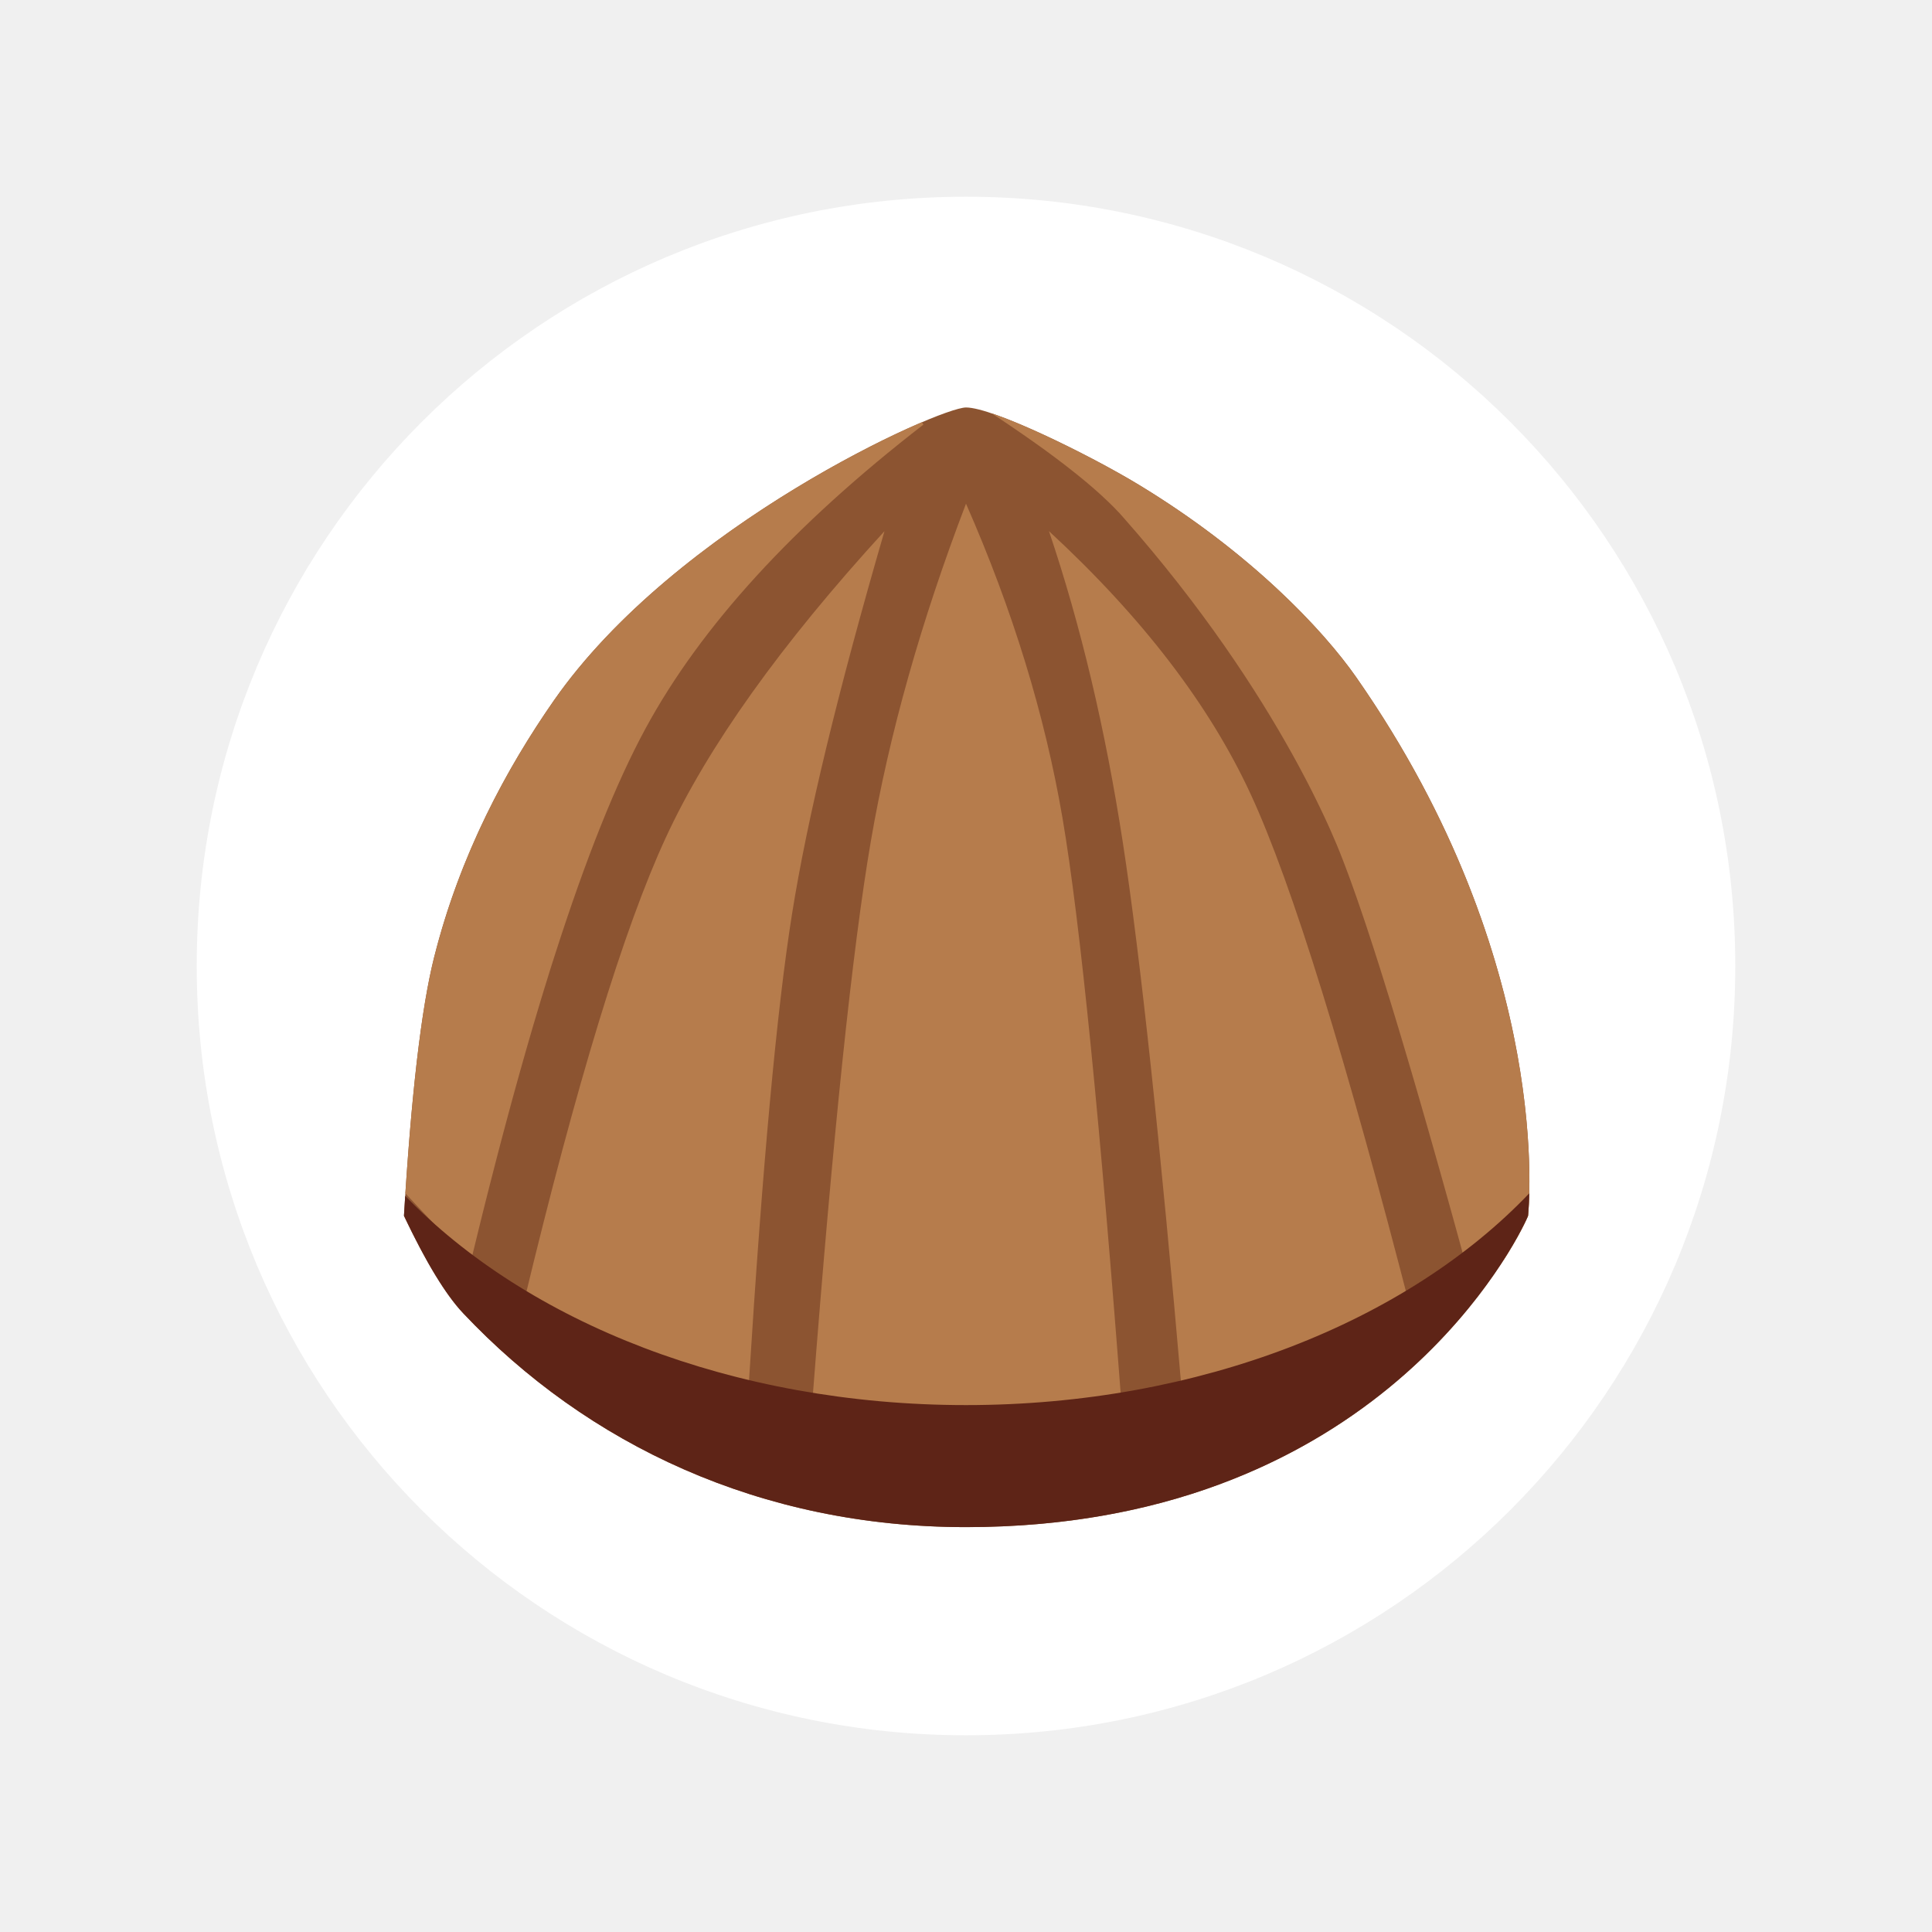
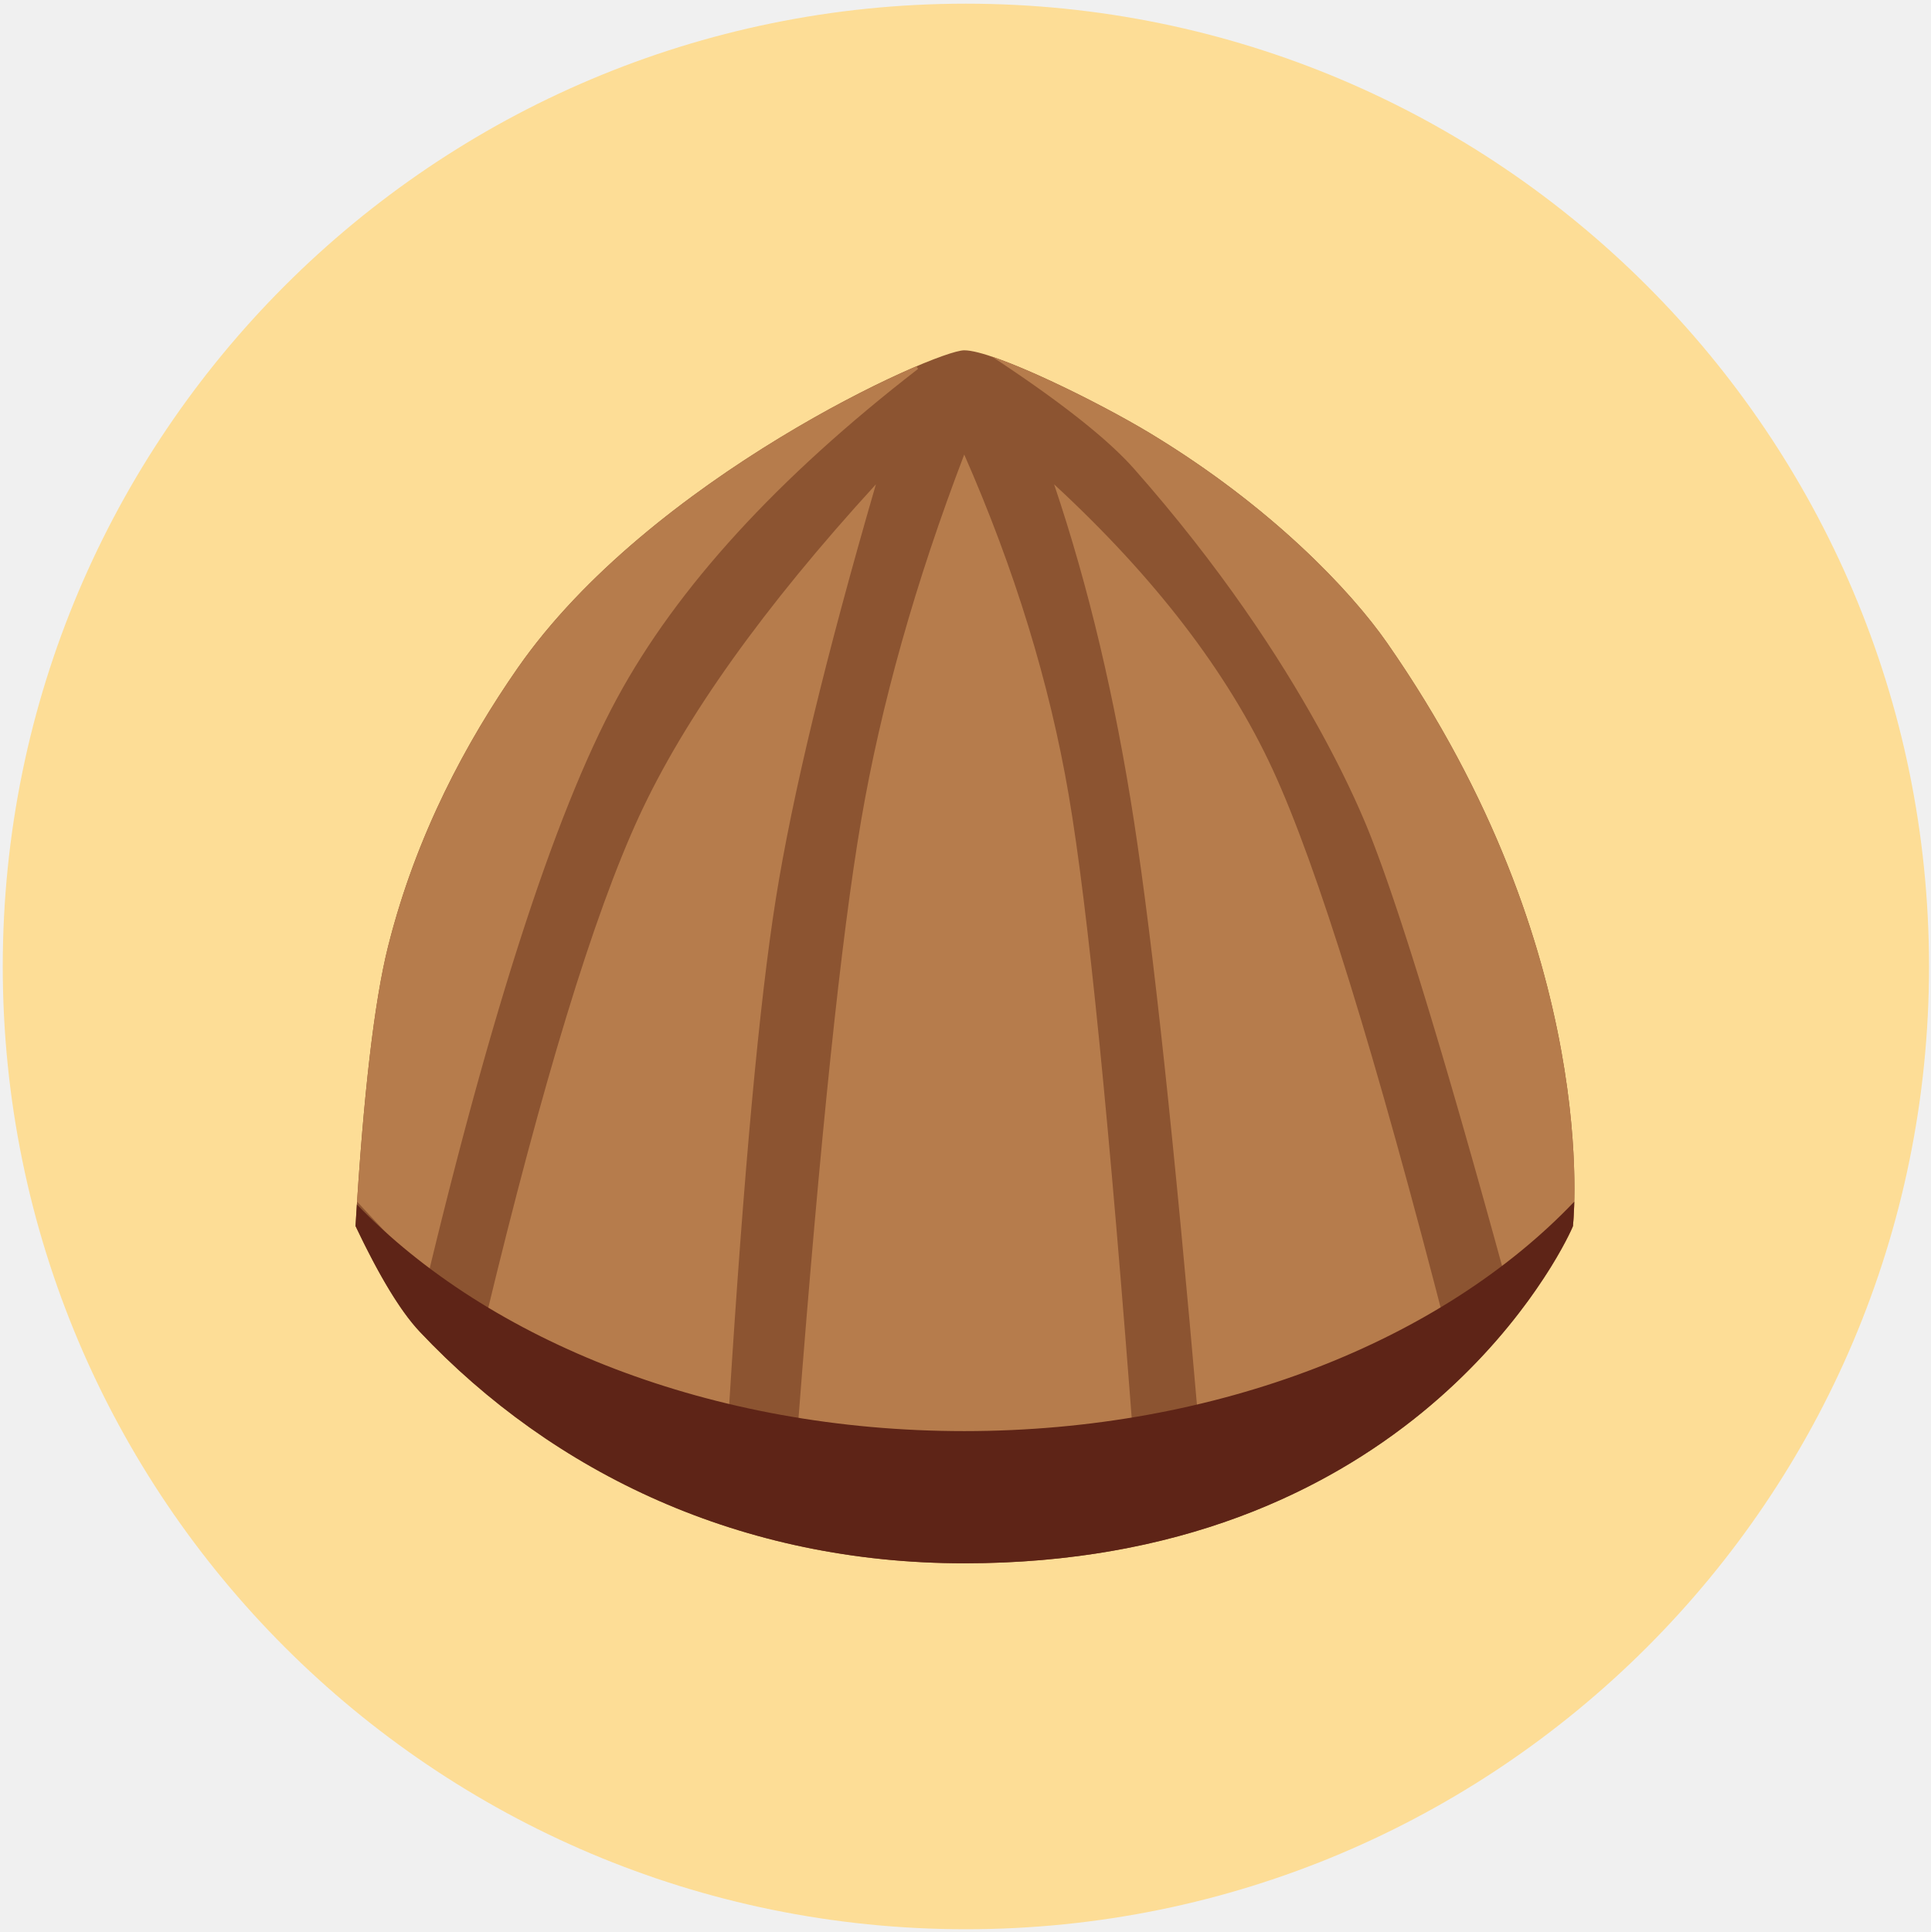
- <svg xmlns="http://www.w3.org/2000/svg" version="1.2" baseProfile="tiny-ps" viewBox="0 0 550 550" width="550" height="550">
-   <style>
- 		tspan { white-space:pre }
- 		.shp0 { fill: #ffffff } 
- 		.shp1 { fill: none } 
- 		.shp2 { fill: #8c5431 } 
- 		.shp3 { fill: #b67c4c } 
- 		.shp4 { fill: #5e2417 } 
- 	</style>
-   <g id="Layer">
-     <path id="Layer 1" class="shp0" d="M275 494C153.89 494 56 396.11 56 275C56 153.89 153.89 56 275 56C396.11 56 494 153.89 494 275C494 396.11 396.11 494 275 494Z" />
-     <path id="Layer" class="shp1" d="M0 0L550 0L550 550L0 550L0 0Z" />
-     <path id="Layer" class="shp1" d="M0 0L561 0L561 558L0 558L0 0Z" />
-     <path id="Layer" fill-rule="evenodd" class="shp2" d="M115 346.11C117.07 311.6 119.93 287.09 123.57 272.59C130.96 243.16 144.26 218.71 157.6 199.53C192.41 149.47 267.37 116 275 116C282.64 116 309.97 129.38 324.24 138.03C355.69 157.1 376.53 179.09 386.17 192.91C443.04 274.49 435 345.65 435 346.11C435 346.56 396.7 434.74 275 434.74C216.56 434.74 167.14 411.25 131.87 373.86C126.9 368.6 121.28 359.35 115 346.11L115 346.11Z" />
-     <path id="Layer" fill-rule="evenodd" class="shp3" d="M356.16 161.02L357.53 162.19L358.87 163.37C359.25 163.7 359.63 164.04 360.01 164.37C360.39 164.71 360.76 165.05 361.14 165.39C361.52 165.73 361.89 166.07 362.26 166.41C362.64 166.75 363.01 167.09 363.38 167.44L364.61 168.59L365.21 169.16L366.4 170.3L367.56 171.43L368.7 172.55C369.08 172.93 369.45 173.3 369.81 173.67L370.9 174.78L371.95 175.87C372.3 176.23 372.64 176.6 372.98 176.96L373.99 178.03C374.48 178.57 374.97 179.1 375.45 179.62L376.39 180.67L377.3 181.7L378.18 182.72L379.04 183.72L379.88 184.72L380.68 185.69L381.07 186.18L381.84 187.13L382.58 188.07L383.29 188.99L383.98 189.89L384.64 190.78L384.95 191.21L385.57 192.07L386.16 192.91C432.23 258.99 435.71 318.23 435.37 338.6L435.34 340.04C435.33 340.5 435.31 340.93 435.3 341.33L435.25 342.48L435.22 342.99L435.17 343.91L435.1 344.99L435 346.12L434.96 346.24L434.74 346.74L434.34 347.61L433.94 348.44L433.32 349.65L432.7 350.84L432.13 351.89L431.65 352.74L431.14 353.64L430.59 354.58L430 355.57L429.58 356.26L429.15 356.96L428.47 358.06L427.99 358.81L416.85 358.35L414.53 349.91L413.17 344.99L411.82 340.16L410.06 333.88L408.34 327.79L406.24 320.42L404.2 313.33L402.22 306.52L400.67 301.28L399.54 297.46L398.43 293.75L397.34 290.13L396.27 286.62L395.57 284.34L394.87 282.1L393.85 278.82L392.53 274.61L391.55 271.56L390.92 269.59L389.98 266.72L389.37 264.86L388.77 263.04L387.88 260.41L387.01 257.87L386.17 255.43L385.34 253.1L384.81 251.6L384.28 250.14L383.76 248.73L383.25 247.37L382.75 246.05L382.26 244.77L381.78 243.54L381.39 242.55L380.87 241.28L380.49 240.35L380.07 239.37L379.39 237.8L378.9 236.67L378.38 235.49L377.82 234.26L377.53 233.63L376.92 232.31L376.27 230.95L375.59 229.53L375.24 228.81L374.51 227.32L373.75 225.78C373.62 225.52 373.48 225.25 373.35 224.99L372.53 223.38L371.67 221.72L371.22 220.87L370.31 219.15L369.84 218.27L368.87 216.48L367.86 214.65C357.9 196.72 342.45 172.95 319.66 147.16C319.55 147.04 319.44 146.92 319.34 146.8C319.23 146.68 319.12 146.56 319.01 146.44C318.9 146.32 318.8 146.2 318.69 146.08C318.58 145.97 318.47 145.85 318.36 145.73L317.66 145C317.43 144.76 317.19 144.51 316.94 144.26L316.19 143.52C316.12 143.45 316.06 143.39 315.99 143.32C315.93 143.26 315.86 143.2 315.8 143.13C315.73 143.07 315.67 143.01 315.6 142.94C315.54 142.88 315.47 142.82 315.41 142.76L314.59 141.99L313.75 141.2C313.68 141.14 313.61 141.07 313.53 141C313.46 140.94 313.39 140.87 313.32 140.8C313.24 140.74 313.17 140.67 313.1 140.61C313.03 140.54 312.95 140.48 312.88 140.41L311.98 139.61L311.05 138.79L310.09 137.97L309.6 137.55L308.59 136.71L307.56 135.86L306.5 135L305.4 134.13L304.28 133.25L303.13 132.35L301.95 131.45L300.74 130.53L299.5 129.61L298.23 128.67L296.93 127.72L295.6 126.77L294.24 125.8L292.85 124.82L291.43 123.83L289.98 122.83L288.5 121.82L287 120.8L284.68 119.24L283.1 118.19L282.3 117.67C285 118.58 288.15 119.81 291.52 121.26L293.09 121.95L293.89 122.3L295.5 123.02C296.58 123.51 297.67 124.02 298.78 124.54L300.44 125.33L302.1 126.13L303.77 126.95L305.44 127.78L307.1 128.61L308.75 129.46L310.38 130.3L312 131.15C312.53 131.43 313.06 131.72 313.59 132L315.14 132.84L315.91 133.26L317.42 134.09L318.15 134.5L319.6 135.31L320.99 136.11C321.22 136.24 321.44 136.37 321.67 136.51L322.98 137.28C323.41 137.53 323.83 137.78 324.24 138.03C336.5 145.47 347.15 153.35 356.16 161.02ZM262.45 120.2L262.87 120.89C225.87 149.51 199.49 178.37 183.74 207.44C175.39 222.85 166.83 244.23 158.06 271.56L157.06 274.68L156.56 276.26L155.57 279.46L155.07 281.07L154.07 284.35L153.07 287.67C152.9 288.23 152.73 288.79 152.57 289.35L151.56 292.75C151.23 293.89 150.89 295.04 150.56 296.2L149.55 299.71L149.05 301.48L148.04 305.05L147.03 308.68C146.69 309.9 146.35 311.13 146.01 312.36L145 316.09C144.83 316.72 144.66 317.35 144.49 317.98L143.47 321.79L142.45 325.65L141.43 329.56C141.09 330.87 140.75 332.19 140.41 333.52L139.38 337.53L138.35 341.59L137.32 345.7L136.29 349.87L135.78 351.97L134.74 356.21L134.23 358.35L134.17 358.33L134.05 358.28C134.03 358.28 134.02 358.27 134.01 358.27C134 358.26 133.99 358.25 133.97 358.25C133.96 358.24 133.95 358.24 133.94 358.23C133.93 358.22 133.91 358.22 133.9 358.21L133.74 358.12C133.73 358.11 133.73 358.11 133.72 358.1C133.71 358.1 133.7 358.09 133.7 358.09C133.69 358.09 133.68 358.08 133.67 358.08C133.67 358.07 133.66 358.07 133.65 358.06L133.46 357.93L133.25 357.78L133.02 357.61L132.64 357.3L132.37 357.07L131.92 356.68L131.25 356.08L130.7 355.57L130.1 355.01L129.02 353.96L128.31 353.26L127.03 351.98L126.21 351.14L124.74 349.63L123.16 347.98L121.81 346.55L120.01 344.64L117.89 342.38L116.04 340.39C115.83 340.16 115.62 339.93 115.4 339.69L115.74 334.69L116.02 330.8L116.31 327.01L116.6 323.32L116.83 320.62L116.98 318.85L117.21 316.24L117.53 312.85L117.78 310.38L118.02 307.95L118.28 305.59L118.53 303.28L118.79 301.03L118.97 299.55L119.33 296.69L119.61 294.6L119.79 293.24L120.07 291.25L120.26 289.95L120.55 288.05L120.85 286.21L121.04 285.01L121.24 283.84L121.45 282.69L121.65 281.57L121.86 280.47L122.06 279.4L122.38 277.84L122.59 276.83L122.81 275.84L123.02 274.88L123.24 273.94L123.46 273.03L123.57 272.59C129.55 248.8 139.38 228.27 149.97 211.14L151.05 209.41C151.23 209.13 151.42 208.84 151.6 208.56L152.68 206.86L153.77 205.19C154.32 204.36 154.87 203.54 155.41 202.73L156.51 201.12C156.87 200.58 157.24 200.05 157.6 199.53C180.48 166.63 220.7 140.9 247.75 127.12L249.68 126.14L251.56 125.21C252.27 124.86 252.99 124.52 253.7 124.17C254.41 123.83 255.13 123.49 255.84 123.16C256.56 122.82 257.28 122.49 258 122.16C258.72 121.84 259.44 121.51 260.17 121.19L261.71 120.52C261.96 120.41 262.21 120.3 262.45 120.2L262.45 120.2Z" />
-     <path id="Layer" fill-rule="evenodd" class="shp3" d="M149.16 370.62C164.13 308.38 177.58 264.34 189.52 238.49C201.46 212.63 222.22 183.54 251.79 151.21C238.56 196.72 229.79 233.05 225.47 260.21C221.14 287.36 217.05 331.88 213.18 393.76C197.41 390.87 185.8 388.04 178.33 385.25C170.87 382.47 161.15 377.59 149.16 370.62L149.16 370.62ZM231.35 397.74C237.14 322.83 242.66 270.1 247.9 239.54C253.14 208.99 262.18 176.94 275 143.39C288.29 173.63 297.44 203.46 302.47 232.87C307.49 262.28 313.22 319.61 319.66 404.86C291.09 405.95 270.01 405.95 256.4 404.86C242.79 403.76 234.44 401.39 231.35 397.74L231.35 397.74ZM336.57 397.62C336.57 397.62 336.57 397.62 336.57 397.62C336.57 397.62 336.57 397.62 336.57 397.62L336.57 397.62ZM319.66 239.94C314.67 207.54 307.66 177.97 298.62 151.21C325.14 175.7 344.29 200.66 356.05 226.1C367.82 251.54 383.19 301.19 402.17 375.07C390.97 382.6 381.38 387.74 373.41 390.48C365.43 393.22 353.15 395.6 336.57 397.62C330.28 324.89 324.64 272.33 319.66 239.94Z" />
-     <path id="Layer" fill-rule="evenodd" class="shp4" d="M435 346.11L434.99 346.15L434.9 346.38L434.71 346.81L434.42 347.43C429.23 358.47 388.18 434.74 275 434.74C216.57 434.74 167.14 411.25 131.87 373.86C130.51 372.43 129.11 370.69 127.66 368.67L127.07 367.84L126.49 366.98C126.38 366.83 126.28 366.68 126.18 366.53C126.08 366.38 125.98 366.23 125.88 366.08C125.78 365.92 125.69 365.77 125.59 365.62C125.49 365.47 125.39 365.32 125.29 365.17L124.69 364.21L124.08 363.23L123.77 362.72L123.15 361.69L122.53 360.63L121.9 359.53L121.27 358.4L120.95 357.82L120.31 356.65C120.29 356.6 120.26 356.55 120.23 356.5C120.21 356.45 120.18 356.4 120.15 356.35C120.13 356.3 120.1 356.25 120.07 356.2C120.04 356.15 120.02 356.1 119.99 356.05L119.34 354.83L119.02 354.2L118.36 352.93L117.7 351.63L117.03 350.3L116.7 349.62L116.02 348.24L115.34 346.83L115 346.11C115.11 344.19 115.23 342.3 115.35 340.44C150.08 376.39 208.63 400 275 400C341.82 400 400.71 376.07 435.35 339.71L435.31 341.07L435.26 342.28L435.18 343.79L435.11 344.77L435 346.11L435 346.11Z" />
+ <svg xmlns="http://www.w3.org/2000/svg" width="2099" height="2100" overflow="hidden">
+   <defs>
+     <clipPath id="clip0">
+       <rect x="1150" y="187" width="2099" height="2100" />
+     </clipPath>
+     <clipPath id="clip1">
+       <rect x="1454" y="447" width="1492" height="1527" />
+     </clipPath>
+     <clipPath id="clip2">
+       <rect x="1454" y="447" width="1492" height="1527" />
+     </clipPath>
+   </defs>
+   <g clip-path="url(#clip0)" transform="translate(-1150 -187)">
+     <path d="M1153 1237.5C1153 659.534 1621.76 191 2200 191 2778.24 191 3247 659.534 3247 1237.5 3247 1815.47 2778.24 2284 2200 2284 1621.76 2284 1153 1815.47 1153 1237.5Z" fill="#FDDD96" fill-rule="evenodd" fill-opacity="1" />
+     <g clip-path="url(#clip1)">
+       <g clip-path="url(#clip2)">
+         <path d="M475.605 1431.41C484.178 1288.67 495.994 1187.32 511.06 1127.33 541.619 1005.63 596.628 904.526 651.798 825.179 795.741 618.171 1105.76 479.741 1137.32 479.741 1168.9 479.741 1281.94 535.076 1340.94 570.854 1471.01 649.718 1557.21 740.649 1597.07 797.821 1832.27 1135.22 1799.03 1429.49 1799.03 1431.4 1799.03 1433.26 1640.63 1797.94 1137.32 1797.94 895.647 1797.94 691.224 1700.82 545.354 1546.18 524.824 1524.41 501.573 1486.15 475.601 1431.4Z" fill="#8C5431" fill-rule="evenodd" fill-opacity="1" transform="matrix(1 0 0 1.00021 1060.88 87.9197)" />
+         <path d="M1340.94 570.854C1391.67 601.611 1435.72 634.205 1472.95 665.913L1478.63 670.785 1484.19 675.636C1490.48 681.162 1496.69 686.773 1502.83 692.469L1507.91 697.225 1510.41 699.594 1515.33 704.309 1520.13 708.982 1524.84 713.631C1526.39 715.174 1527.92 716.712 1529.43 718.242L1533.91 722.816 1538.28 727.349C1539.72 728.85 1541.15 730.347 1542.55 731.836L1546.7 736.282C1548.76 738.495 1550.77 740.687 1552.73 742.858L1556.62 747.184 1560.39 751.456 1564.05 755.674 1567.61 759.831 1571.05 763.933 1574.38 767.974 1576.01 769.967 1579.17 773.913 1582.23 777.788 1585.17 781.593 1588.01 785.331 1590.74 788.996 1592.05 790.799 1594.61 794.351 1597.06 797.821C1787.58 1071.12 1801.97 1316.11 1800.57 1400.36L1800.43 1406.3C1800.38 1408.18 1800.32 1409.97 1800.26 1411.65L1800.05 1416.38 1799.95 1418.51 1799.73 1422.31 1799.42 1426.79 1799.03 1431.44 1798.85 1431.93 1797.95 1434.02 1796.29 1437.61 1794.63 1441.04 1792.09 1446.06 1789.52 1450.95 1787.15 1455.31 1785.19 1458.82 1783.06 1462.54 1780.79 1466.45 1778.35 1470.55 1776.63 1473.38 1774.83 1476.29 1772.01 1480.81 1770.03 1483.91 1723.97 1482.01 1714.37 1447.13 1708.72 1426.76 1703.17 1406.8 1695.89 1380.85 1688.77 1355.63 1680.09 1325.16 1671.65 1295.84 1663.45 1267.69 1657.07 1245.99 1652.38 1230.22 1647.78 1214.85 1643.27 1199.91 1638.84 1185.38 1635.94 1175.93 1633.08 1166.66 1628.86 1153.11 1623.37 1135.68 1619.35 1123.11 1616.72 1114.95 1612.85 1103.07 1610.32 1095.38 1607.82 1087.87 1604.15 1076.96 1600.57 1066.47 1597.08 1056.4 1593.67 1046.74 1591.45 1040.54 1589.26 1034.52 1587.12 1028.68 1585.01 1023.03 1582.94 1017.57 1580.92 1012.29 1578.93 1007.2 1577.29 1003.09 1575.16 997.84 1573.58 994.027 1571.87 989.974 1569.06 983.448 1567.02 978.803 1564.85 973.932 1562.54 968.832 1561.33 966.202 1558.81 960.772 1556.15 955.131 1553.35 949.275 1551.89 946.272 1548.87 940.106 1545.7 933.737C1545.16 932.661 1544.61 931.578 1544.05 930.482L1540.66 923.823 1537.11 916.966 1535.27 913.468 1531.49 906.334 1529.54 902.698 1525.53 895.295 1521.34 887.711C1480.16 813.574 1416.26 715.256 1322 608.592 1320.24 606.602 1318.45 604.639 1316.63 602.703L1313.76 599.692C1312.78 598.679 1311.78 597.662 1310.77 596.632L1307.65 593.534C1306.58 592.48 1305.5 591.433 1304.42 590.391L1301.06 587.207 1297.58 583.969C1296.38 582.871 1295.18 581.779 1293.98 580.693L1290.25 577.372 1286.4 574.01 1282.43 570.598 1280.4 568.877 1276.25 565.403 1271.97 561.884 1267.57 558.319 1263.05 554.713 1258.41 551.061 1253.65 547.363 1248.76 543.625 1243.75 539.841 1238.62 536.011 1233.37 532.14 1227.99 528.224 1222.49 524.261 1216.87 520.258 1211.13 516.205 1205.26 512.111 1199.27 507.975 1193.16 503.798 1186.93 499.571 1177.35 493.149 1170.82 488.814 1167.5 486.627C1178.69 490.39 1191.69 495.51 1205.63 501.507L1212.13 504.332 1215.42 505.792 1222.08 508.786C1226.56 510.812 1231.09 512.909 1235.65 515.06L1242.51 518.314 1249.41 521.639 1256.31 525.018 1263.21 528.447 1270.07 531.908 1276.9 535.395 1283.65 538.894 1290.32 542.396C1292.53 543.567 1294.72 544.733 1296.89 545.895L1303.34 549.373 1306.51 551.106 1312.74 554.539 1315.79 556.243 1321.75 559.609 1327.52 562.918C1328.46 563.46 1329.39 564.001 1330.32 564.543L1335.75 567.74C1337.52 568.795 1339.25 569.833 1340.94 570.854ZM1085.41 497.111 1087.15 499.952C934.113 618.344 825.022 737.672 759.872 857.921 725.343 921.656 689.942 1010.05 653.672 1123.1L649.561 1136 647.505 1142.53 643.382 1155.75 641.318 1162.44 637.187 1175.97 633.051 1189.72C632.356 1192.03 631.666 1194.34 630.975 1196.67L626.823 1210.73C625.441 1215.45 624.052 1220.21 622.666 1225.01L618.502 1239.49 616.413 1246.81 612.236 1261.61 608.055 1276.62C606.657 1281.66 605.259 1286.73 603.861 1291.84L599.663 1307.26C598.96 1309.86 598.257 1312.45 597.558 1315.06L593.348 1330.81 589.13 1346.77 584.907 1362.94C583.497 1368.36 582.087 1373.82 580.672 1379.32L576.433 1395.9 572.186 1412.7 567.926 1429.71 563.666 1446.94 561.532 1455.62 557.26 1473.16 555.118 1482.01 554.891 1481.95 554.378 1481.75C554.175 1481.66 553.977 1481.56 553.782 1481.46L553.112 1481.07C552.989 1480.99 552.866 1480.91 552.744 1480.84L551.958 1480.31 551.086 1479.68 550.134 1478.96 548.567 1477.7 547.421 1476.74 545.56 1475.13 542.794 1472.65 540.519 1470.54 538.058 1468.21 533.571 1463.86 530.643 1460.97 525.37 1455.67 521.966 1452.21 515.903 1445.97 509.348 1439.14 503.748 1433.24 496.304 1425.34 487.549 1415.96 479.91 1407.73C479.042 1406.78 478.157 1405.83 477.268 1404.87L478.665 1384.18 479.823 1368.1 481.006 1352.43 482.226 1337.17 483.161 1326 483.794 1318.68 484.761 1307.89 486.077 1293.87 487.086 1283.62 488.111 1273.6 489.154 1263.82 490.216 1254.27 491.296 1244.95 492.028 1238.86 493.517 1227 494.65 1218.38 495.415 1212.76 496.581 1204.52 497.367 1199.15 498.566 1191.3 499.778 1183.68 500.597 1178.73 501.424 1173.88 502.26 1169.13 503.103 1164.49 503.955 1159.95 504.815 1155.51 506.118 1149.05 506.999 1144.87 507.888 1140.79 508.782 1136.82 509.691 1132.94 510.601 1129.18 511.056 1127.33C535.759 1028.97 576.429 944.064 620.247 873.223L624.713 866.068C625.458 864.882 626.206 863.703 626.955 862.528L631.446 855.518 635.954 848.603C638.212 845.171 640.475 841.78 642.737 838.417L647.265 831.75C648.779 829.542 650.289 827.354 651.802 825.179 746.398 689.131 912.732 582.703 1024.61 525.726L1032.6 521.693 1040.39 517.835C1052.14 512.057 1064 506.514 1075.97 501.209L1082.34 498.43C1083.37 497.979 1084.4 497.541 1085.42 497.107Z" fill="#B67C4C" fill-rule="evenodd" fill-opacity="1" transform="matrix(1 0 0 1.00021 1060.88 87.9197)" />
+         <path d="M616.893 1532.77C678.779 1275.38 734.417 1093.23 783.805 986.306 833.194 879.381 919.03 759.07 1041.32 625.371 986.624 813.57 950.337 963.82 932.459 1076.13 914.58 1188.44 897.636 1372.54 881.631 1628.45 816.432 1616.52 768.396 1604.79 737.531 1593.28 706.666 1581.77 666.455 1561.6 616.893 1532.78ZM956.793 1644.95C980.739 1335.13 1003.55 1117.04 1025.24 990.673 1046.92 864.307 1084.28 731.754 1137.32 593.022 1192.27 718.077 1230.13 841.428 1250.91 963.075 1271.69 1084.72 1295.38 1321.82 1322 1674.37 1203.88 1678.9 1116.67 1678.9 1060.39 1674.37 1004.11 1669.83 969.577 1660.03 956.797 1644.95ZM1391.95 1644.43C1365.95 1343.65 1342.63 1126.27 1322 992.302 1301.37 858.331 1272.37 736.022 1235.01 625.371 1344.69 726.646 1423.86 829.881 1472.53 935.077 1521.18 1040.28 1584.77 1245.64 1663.26 1551.16 1616.94 1582.32 1577.28 1603.56 1544.29 1614.91 1511.29 1626.25 1460.51 1636.09 1391.95 1644.43Z" fill="#B67C4C" fill-rule="evenodd" fill-opacity="1" transform="matrix(1 0 0 1.00021 1060.88 87.9197)" />
+         <path d="M1799.03 1431.41 1798.99 1431.57 1798.6 1432.53 1797.82 1434.31 1796.64 1436.87C1775.17 1482.53 1605.41 1797.94 1137.32 1797.94 895.651 1797.94 691.228 1700.82 545.358 1546.18 539.758 1540.24 533.956 1533.07 527.951 1524.69L525.539 1521.26 523.108 1517.71C521.433 1515.23 519.788 1512.73 518.174 1510.22L515.676 1506.27 513.153 1502.2 511.888 1500.11 509.332 1495.84 506.759 1491.44 504.162 1486.9 501.544 1482.24 500.229 1479.86 497.582 1475C497.135 1474.17 496.69 1473.34 496.246 1472.51L493.566 1467.46 492.214 1464.88 489.501 1459.63 486.763 1454.25 484.009 1448.73 482.619 1445.93 479.832 1440.21 477.019 1434.37 475.605 1431.4C476.081 1423.46 476.569 1415.64 477.065 1407.95 620.698 1556.64 862.83 1654.28 1137.32 1654.28 1413.67 1654.28 1657.21 1555.32 1800.48 1404.95L1800.31 1410.58 1800.1 1415.57 1799.76 1421.81 1799.49 1425.86 1799.04 1431.41Z" fill="#5E2417" fill-rule="evenodd" fill-opacity="1" transform="matrix(1 0 0 1.00021 1060.88 87.9197)" />
+       </g>
+     </g>
  </g>
</svg>
